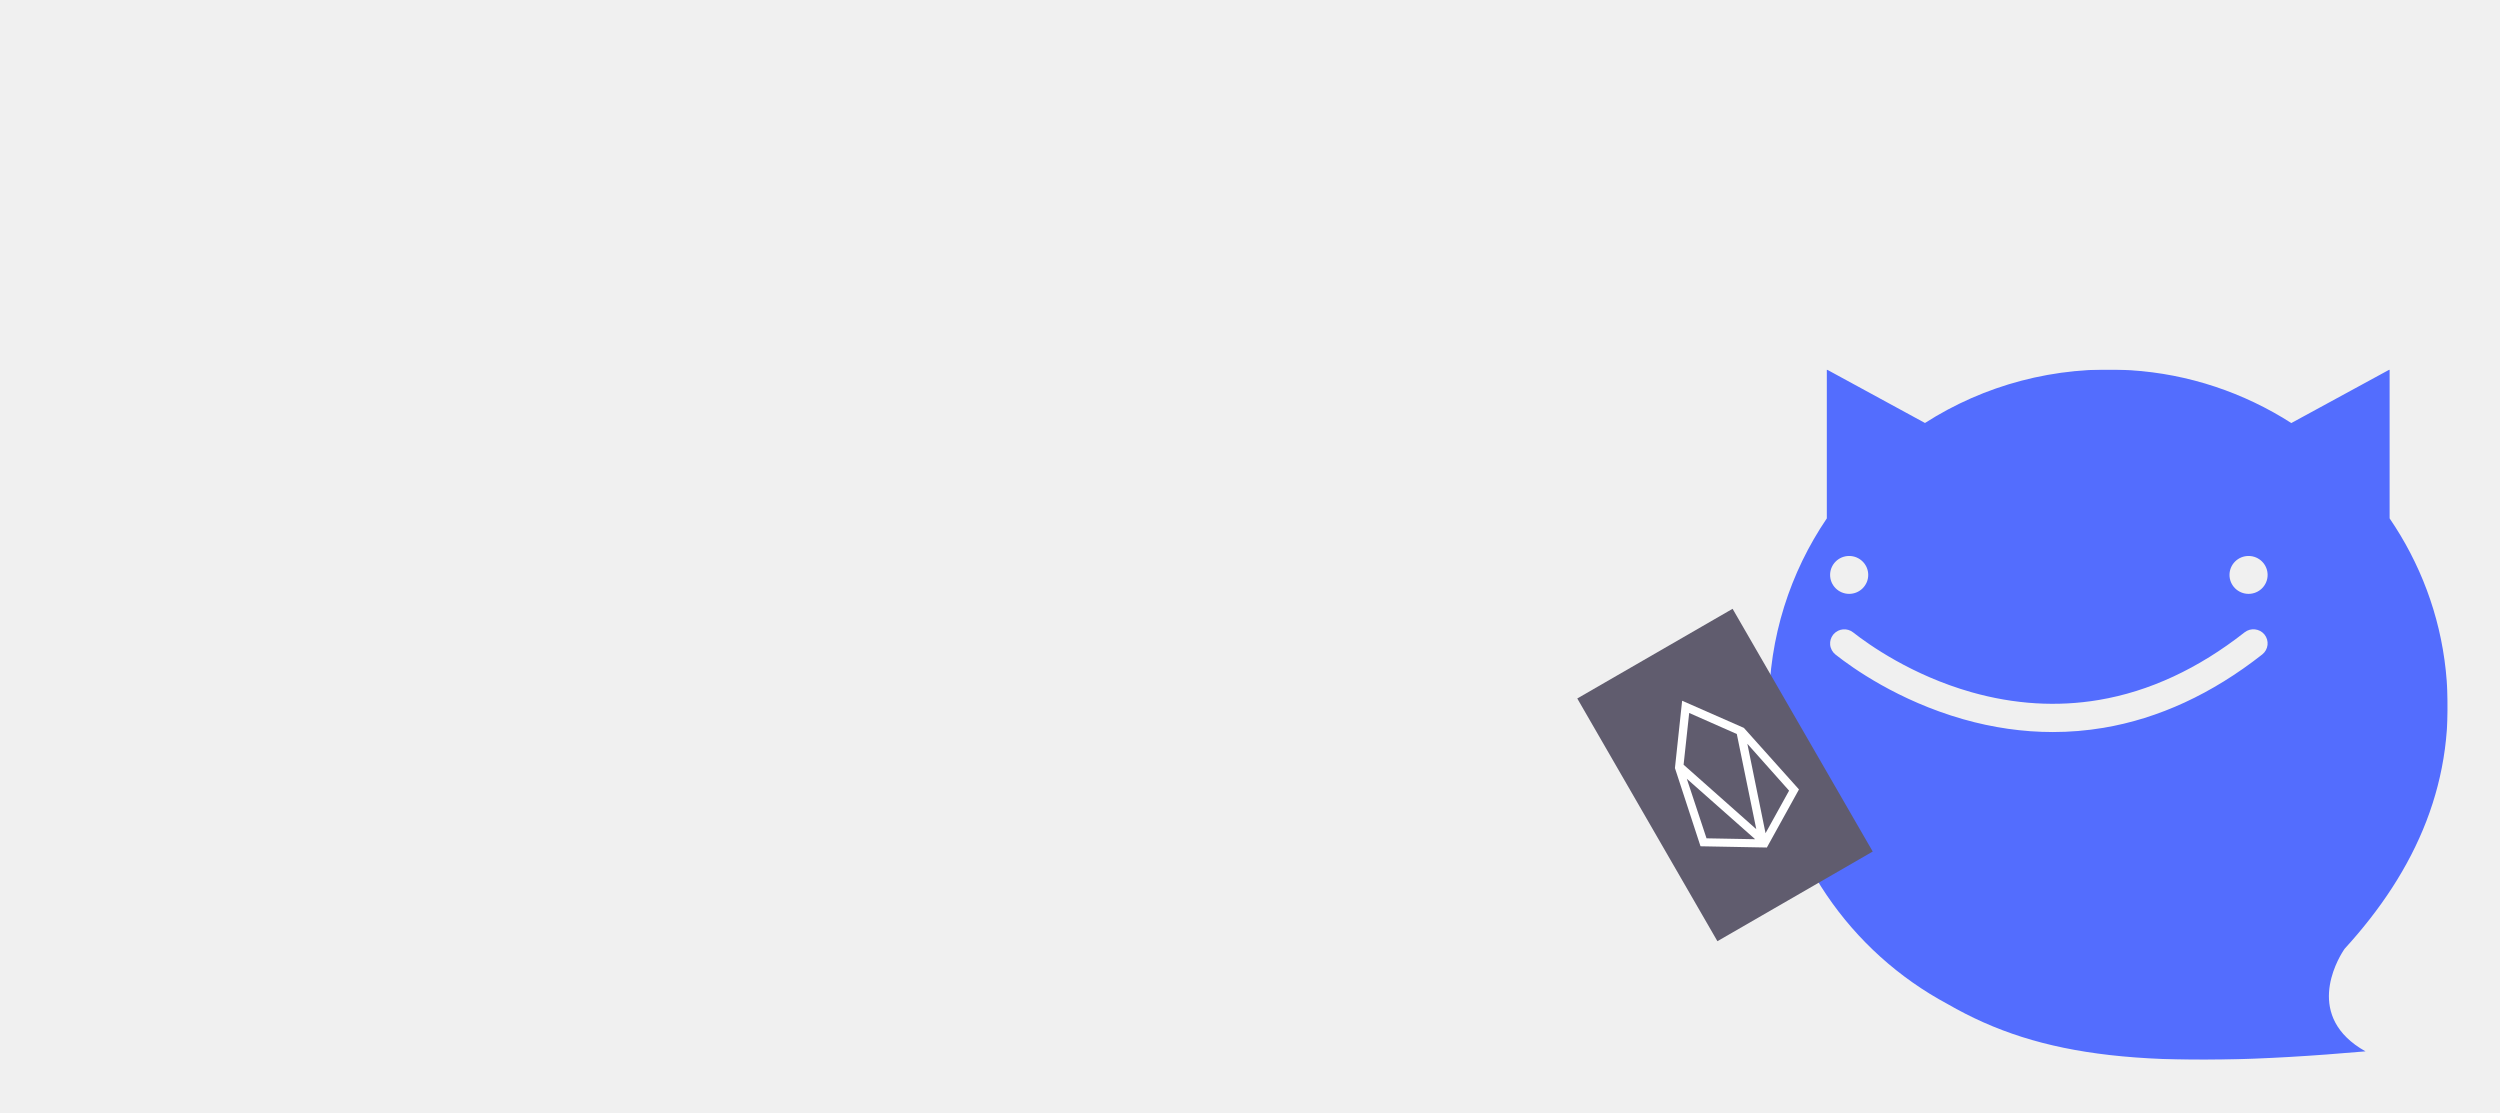
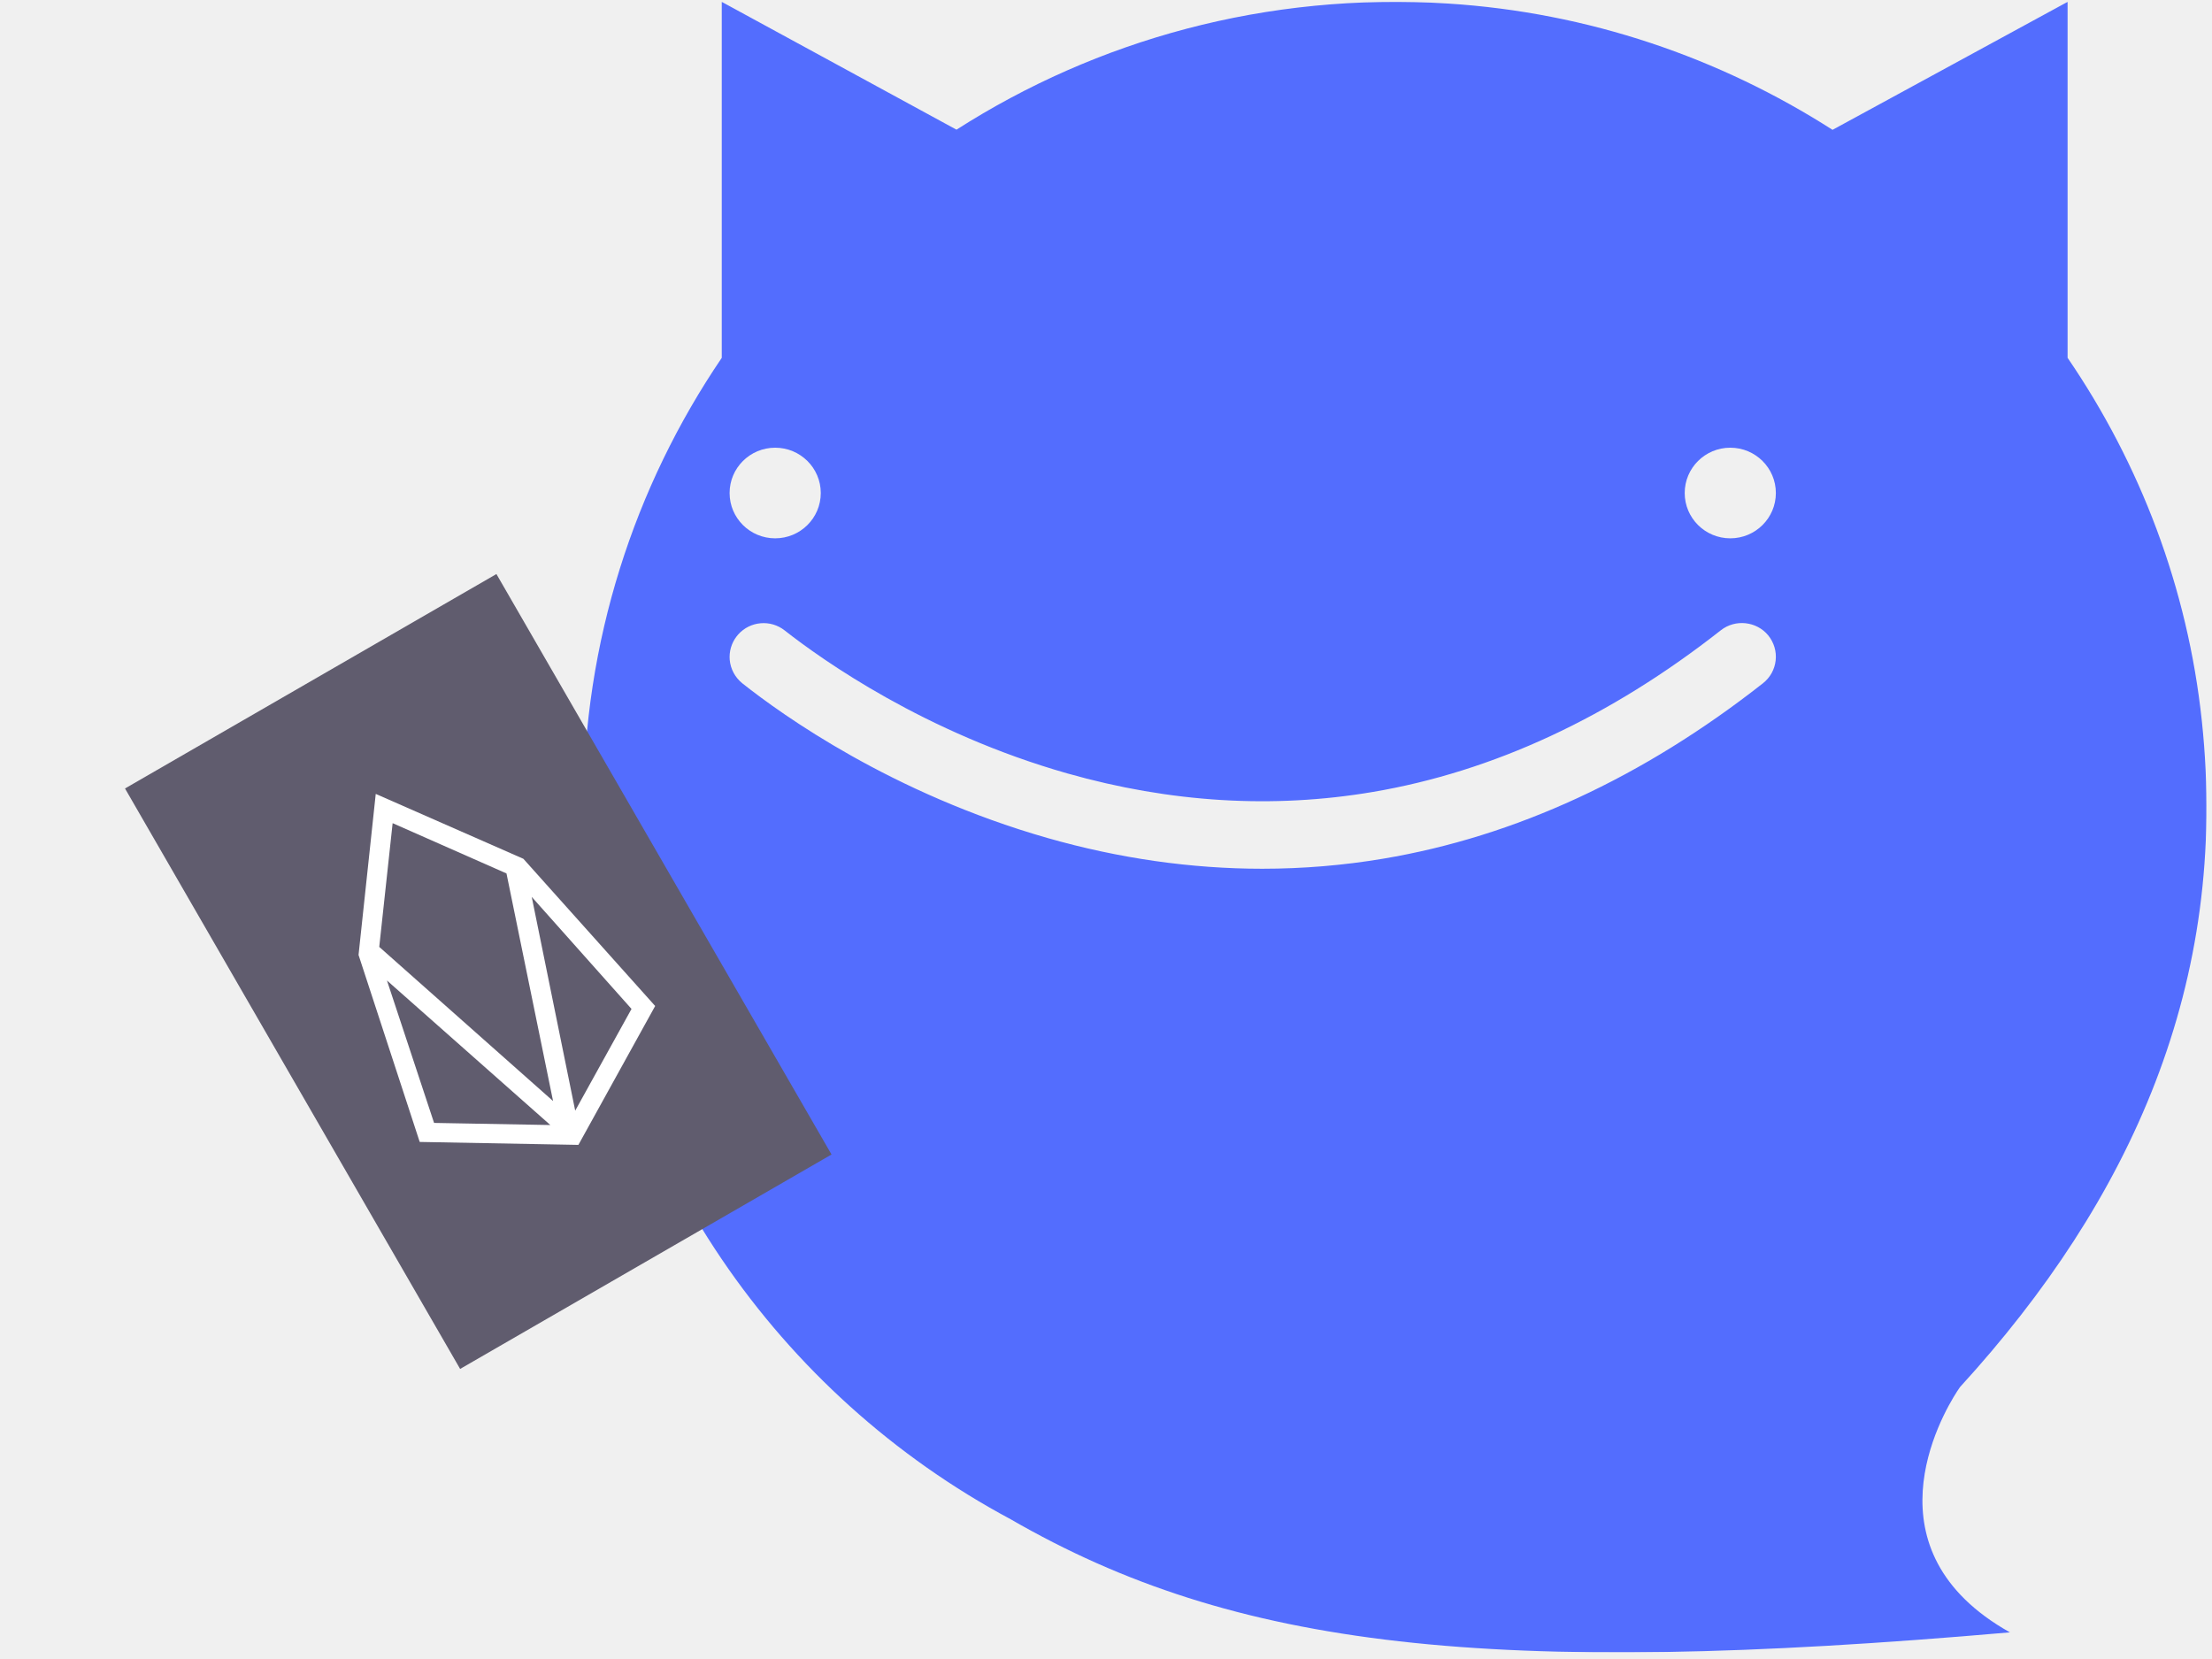
- <svg xmlns="http://www.w3.org/2000/svg" xmlns:xlink="http://www.w3.org/1999/xlink" width="400px" height="178px" viewBox="0 0 400 178" version="1.1">
+ <svg xmlns="http://www.w3.org/2000/svg" xmlns:xlink="http://www.w3.org/1999/xlink" width="148px" height="111px" viewBox="0" version="1.1">
  <defs>
    <polygon id="path-1" points="0.017 0.125 108.632 0.125 108.632 110.558 0.017 110.558" />
  </defs>
  <g id="Symbols" stroke="none" stroke-width="1" fill="none" fill-rule="evenodd">
    <g id="img_vote">
-       <g id="Group-17" transform="translate(244, 59)">
+       <g id="Group-17">
        <g id="Group" transform="translate(39, 0)">
          <g id="Group-3">
            <mask id="mask-2" fill="white">
              <use xlink:href="#path-1" />
            </mask>
            <g id="Clip-2" />
            <path d="M76.77,36.018 C75.085,36.018 73.72,34.661 73.72,32.987 C73.72,31.312 75.085,29.955 76.77,29.955 C78.454,29.955 79.819,31.312 79.819,32.987 C79.819,34.661 78.454,36.018 76.77,36.018 M79.806,44.187 C79.739,44.79 79.438,45.333 78.961,45.711 C70.929,52.024 62.378,55.972 53.541,57.454 C50.882,57.901 48.159,58.126 45.451,58.126 C40.698,58.126 35.863,57.433 31.082,56.068 C20.684,53.095 13.344,47.841 10.669,45.72 C10.186,45.333 9.878,44.761 9.824,44.149 C9.776,43.594 9.938,43.038 10.274,42.594 L10.391,42.45 C11.2,41.55 12.561,41.439 13.503,42.183 C16.014,44.154 22.89,49.041 32.416,51.748 C39.297,53.701 46.161,54.121 52.838,52.99 C60.893,51.631 68.735,47.988 76.136,42.171 C77.105,41.409 78.526,41.565 79.305,42.507 C79.694,42.987 79.872,43.582 79.806,44.187 M12.865,29.955 C14.55,29.955 15.916,31.312 15.916,32.987 C15.916,34.661 14.55,36.018 12.865,36.018 C11.181,36.018 9.816,34.661 9.816,32.987 C9.816,31.312 11.181,29.955 12.865,29.955 M91.946,93.093 C91.975,93.05 92.095,92.874 92.143,92.802 C103.571,80.3 110.176,65.75 108.322,48.253 C107.376,39.323 104.185,31.035 99.338,23.94 L99.338,0.125 L83.611,8.687 C76.061,3.855 67.263,0.83 57.878,0.237 C45.731,-0.531 34.376,2.678 24.996,8.676 L9.291,0.125 L9.291,23.94 L9.293,23.94 C3.445,32.551 0.03,42.929 0.03,54.101 C0.03,54.101 -0.069,56.072 0.285,59.293 C2.048,77.642 13.047,93.31 28.613,101.646 C43.611,110.302 60.676,112.252 95.479,109.217 C85.74,103.753 90.841,94.807 91.946,93.093" id="Fill-1" fill="#536DFE" mask="url(#mask-2)" />
          </g>
        </g>
        <g id="Group" transform="translate(32, 65) rotate(15) translate(-32, -65) translate(6, 39)">
          <polygon id="Fill-1" fill="#605C6E" points="20.29 0 0 20.29 31.71 52 52 31.71 20.291 0" />
          <path d="M25.766,36.552 L20.254,28.163 L33.316,34.675 L25.766,36.552 Z M28.163,20.253 L36.552,25.766 L34.675,33.316 L28.163,20.253 Z M19.175,26.126 L17.897,17.897 L26.126,19.175 L33.077,33.077 L19.175,26.126 Z M16.299,16.299 L17.976,27.005 L25.167,38.03 L35.474,35.473 L38.03,25.167 L26.964,17.936 L16.299,16.299 Z" id="Fill-2" fill="#FFFFFF" />
        </g>
      </g>
    </g>
  </g>
</svg>
